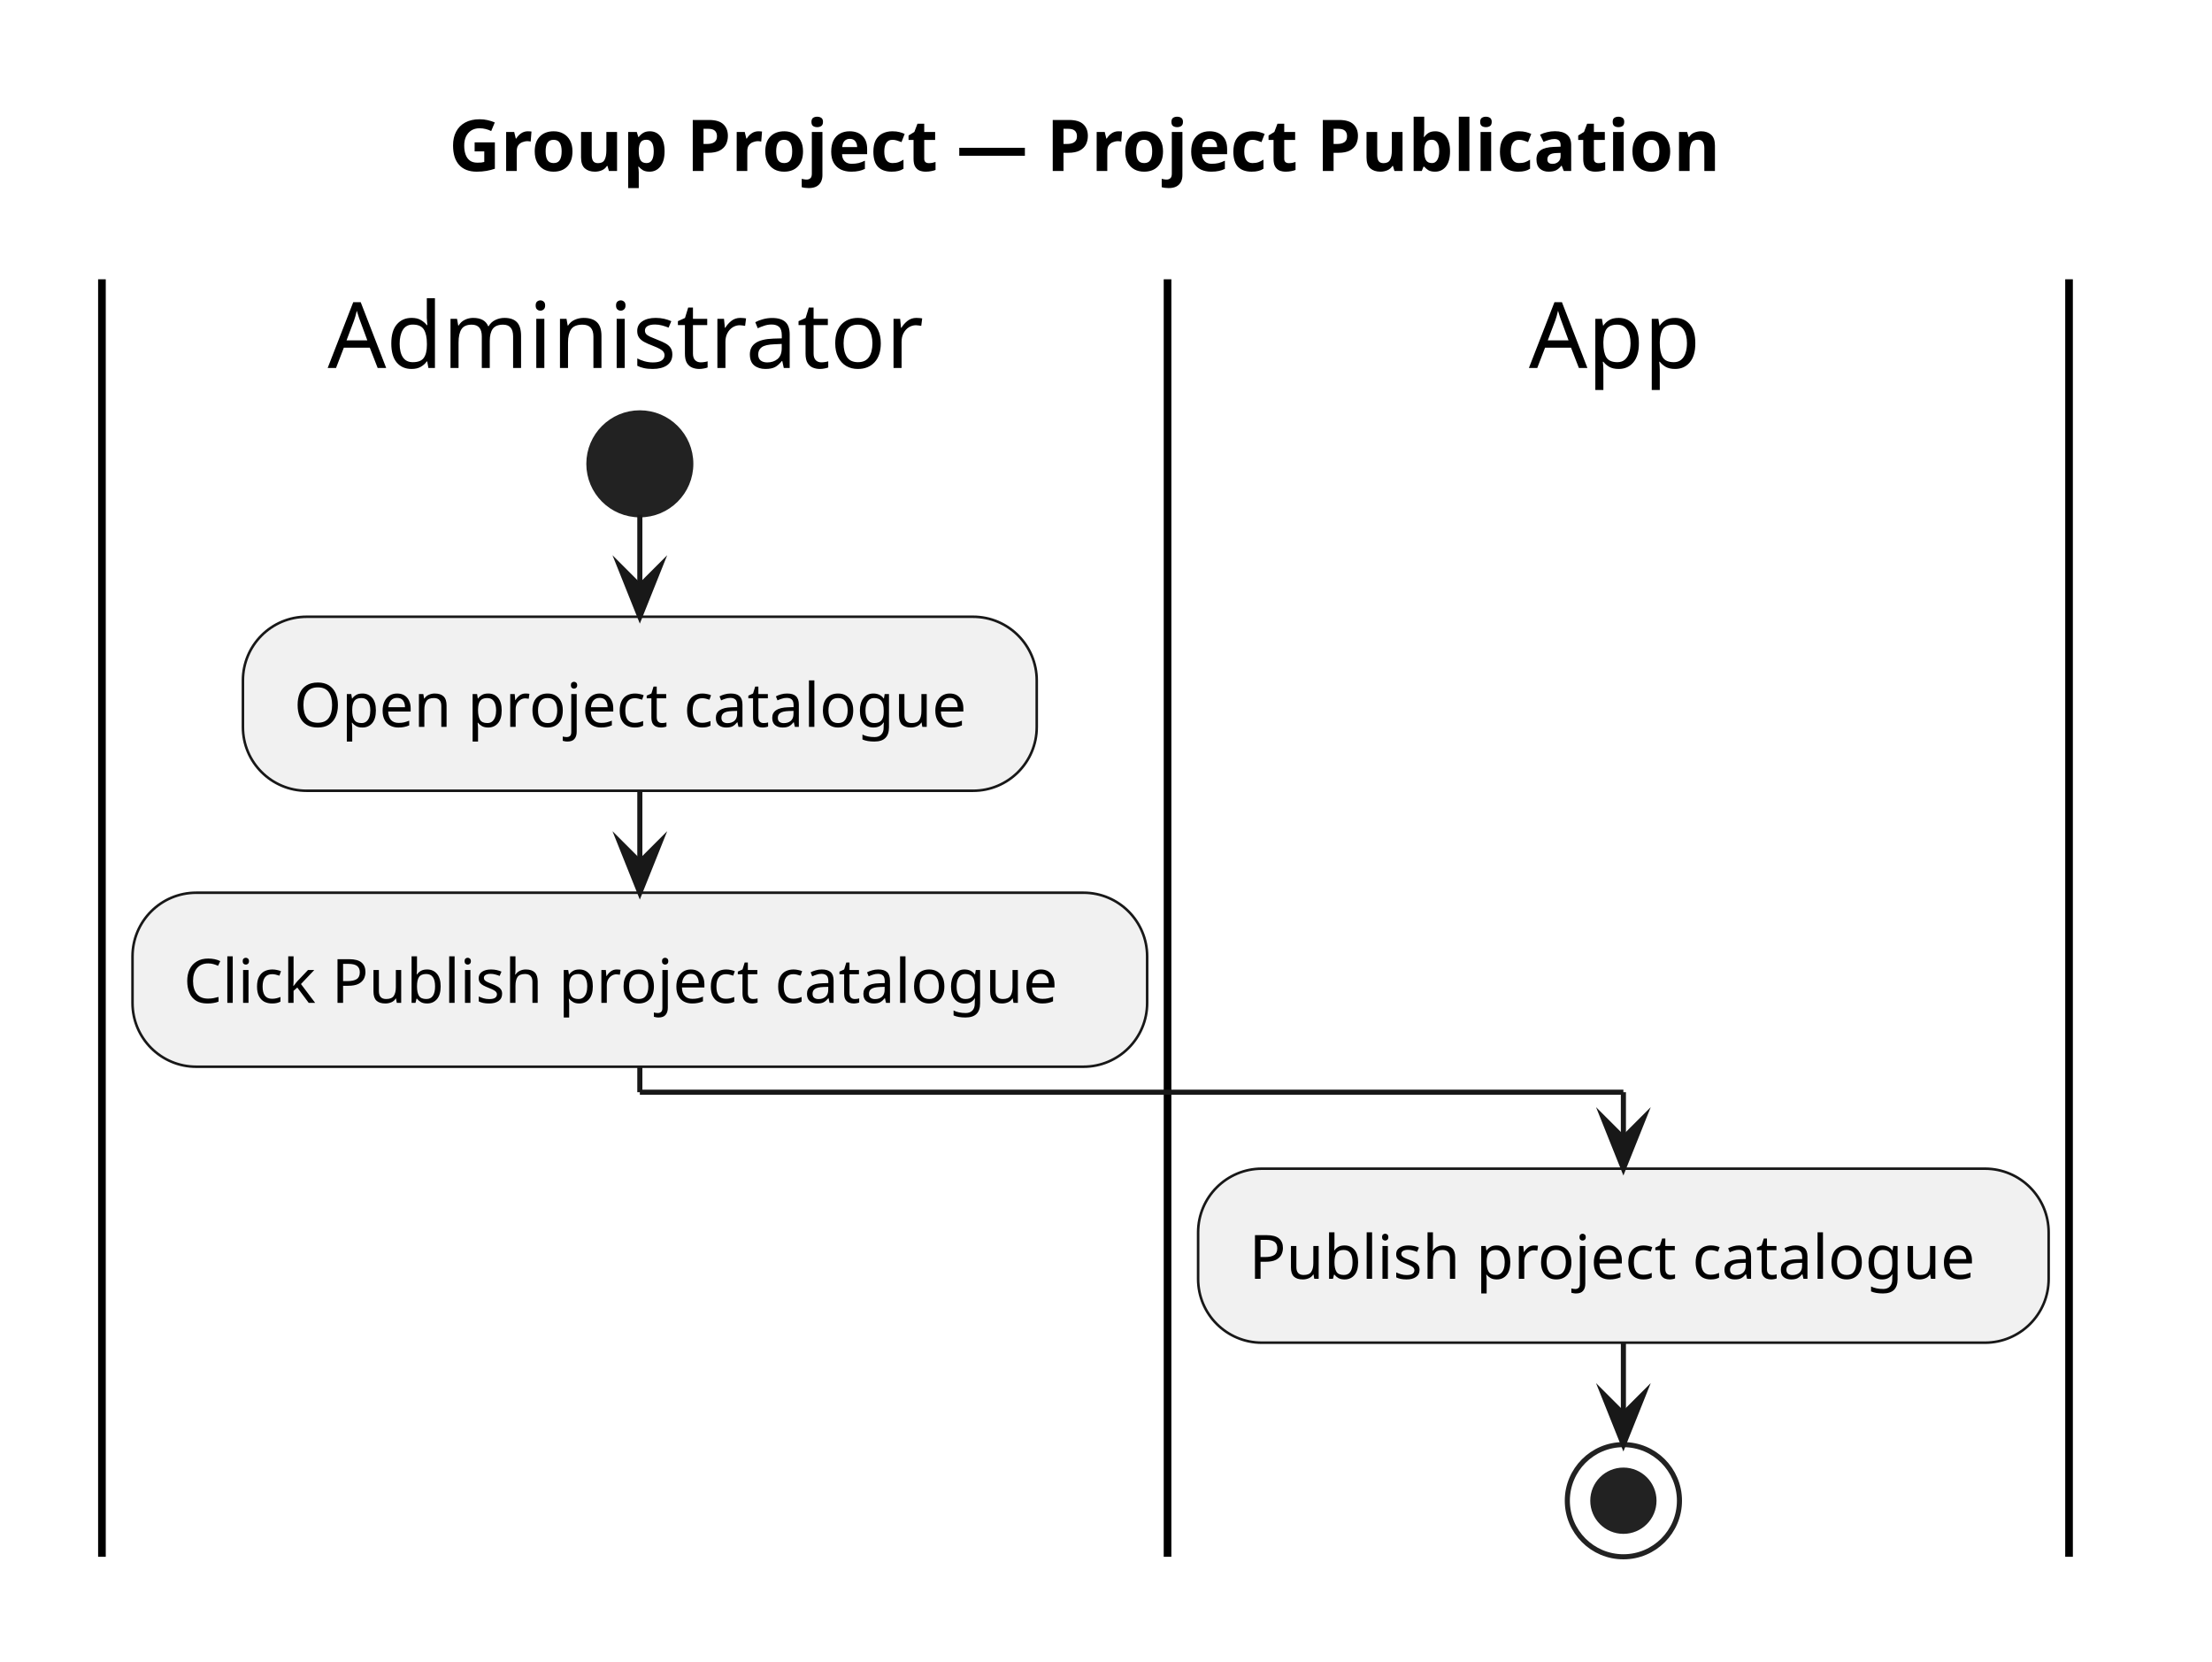
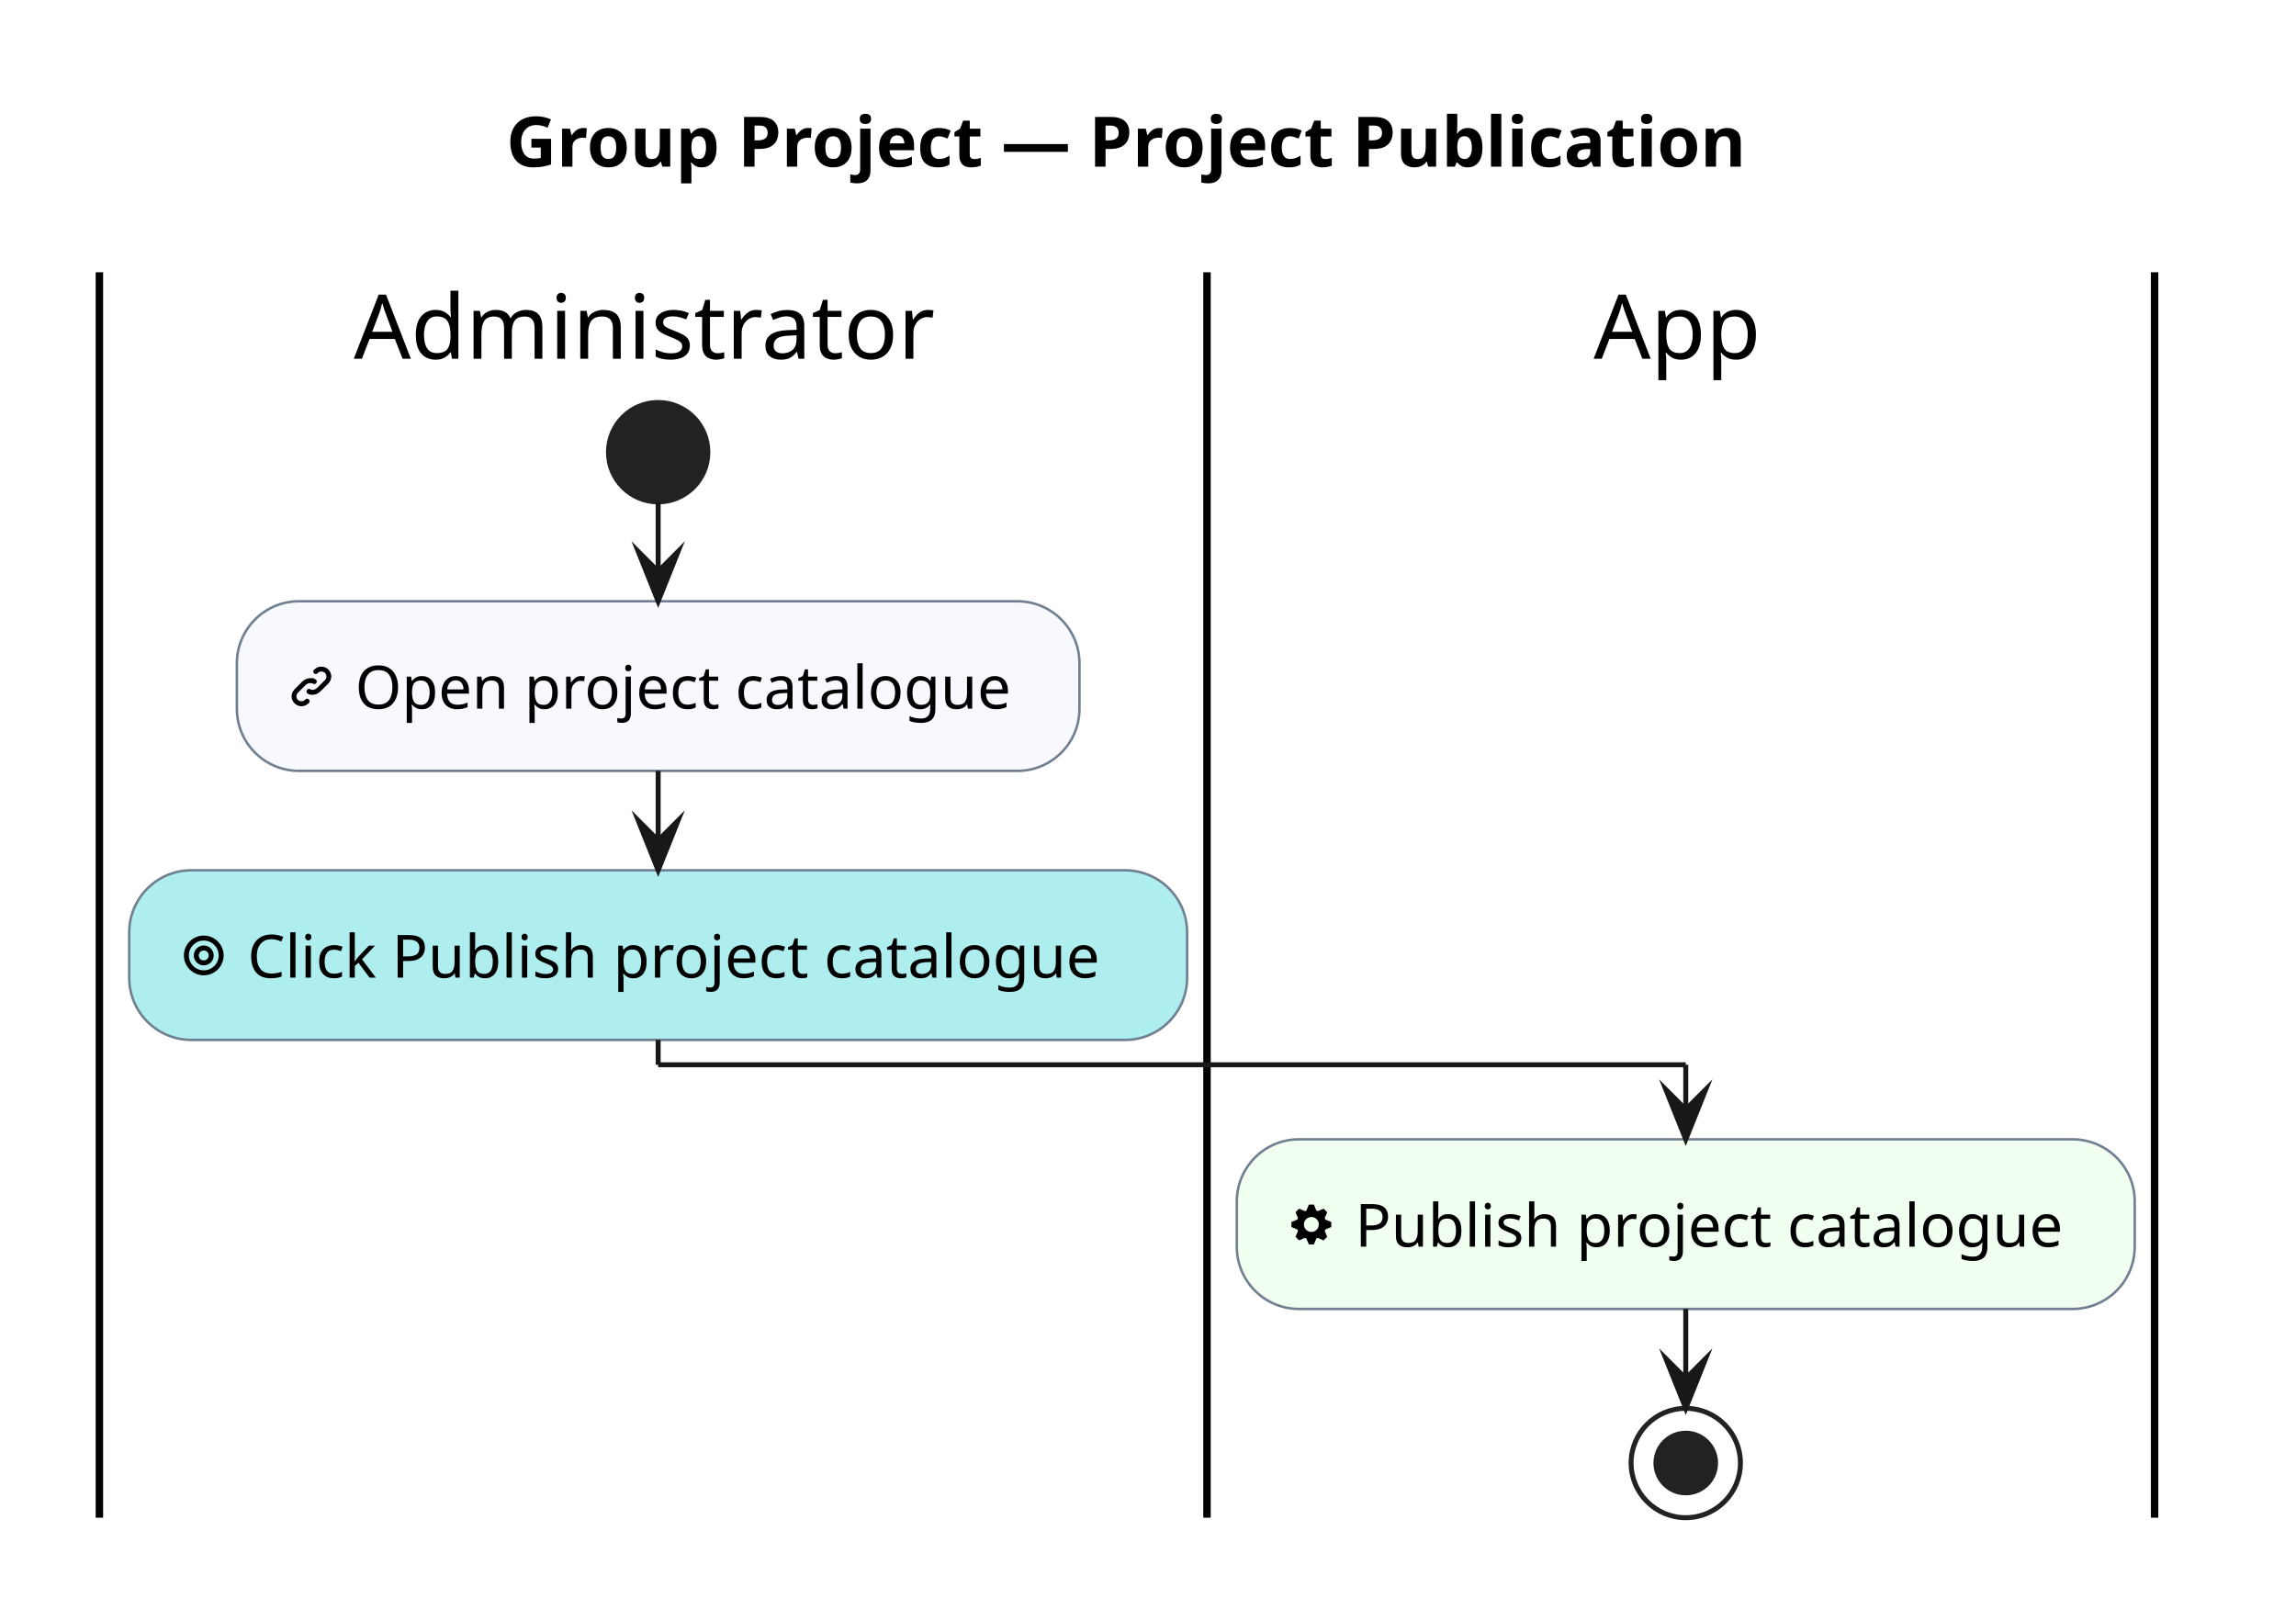
- <svg xmlns="http://www.w3.org/2000/svg" contentStyleType="text/css" data-diagram-type="ACTIVITY" height="326px" preserveAspectRatio="none" style="width:434px;height:326px;background:#FFFFFF;" version="1.1" viewBox="0 0 434 326" width="434px" zoomAndPan="magnify">
+ <svg xmlns="http://www.w3.org/2000/svg" contentStyleType="text/css" data-diagram-type="ACTIVITY" height="326px" preserveAspectRatio="none" style="width:462px;height:326px;background:#FFFFFF;" version="1.1" viewBox="0 0 462 326" width="462px" zoomAndPan="magnify">
  <defs />
  <g>
    <g class="title" data-source-line="2">
-       <text fill="#000000" font-family="sans-serif" font-size="14" font-weight="700" lengthAdjust="spacing" textLength="256.642" x="88.079" y="33.535">Group Project — Project Publication</text>
+       <text fill="#000000" font-family="sans-serif" font-size="14" font-weight="700" lengthAdjust="spacing" textLength="256.642" x="101.876" y="33.535">Group Project — Project Publication</text>
    </g>
-     <rect fill="none" height="21.199" style="stroke:none;stroke-width:1;" width="387.799" x="20" y="54.785" />
-     <ellipse cx="125.537" cy="90.984" fill="#222222" rx="10" ry="10" style="stroke:#222222;stroke-width:1;" />
-     <rect fill="#F1F1F1" height="34.133" rx="12.5" ry="12.5" style="stroke:#181818;stroke-width:0.5;" width="155.75" x="47.662" y="120.984" />
-     <text fill="#000000" font-family="sans-serif" font-size="12" lengthAdjust="spacing" textLength="135.75" x="57.662" y="142.586">Open project catalogue</text>
-     <rect fill="#F1F1F1" height="34.133" rx="12.5" ry="12.5" style="stroke:#181818;stroke-width:0.5;" width="199.074" x="26" y="175.117" />
-     <text fill="#000000" font-family="sans-serif" font-size="12" lengthAdjust="spacing" textLength="179.074" x="36" y="196.719">Click Publish project catalogue</text>
+     <rect fill="none" height="21.199" style="stroke:none;stroke-width:1;" width="415.393" x="20" y="54.785" />
+     <ellipse cx="132.435" cy="90.984" fill="#222222" rx="10" ry="10" style="stroke:#222222;stroke-width:1;" />
+     <rect fill="#F8F8FF" height="34.133" rx="12.5" ry="12.5" style="stroke:#708090;stroke-width:0.5;" width="169.547" x="47.662" y="120.984" />
+     <path d="M64.542,134.147 C64.362,134.157 64.182,134.177 64.012,134.237 C63.742,134.337 63.482,134.487 63.262,134.707 A0.5,0.5 0 1 0 63.952,135.397 C64.062,135.287 64.192,135.227 64.332,135.177 C64.682,135.057 65.112,135.107 65.392,135.397 C65.782,135.787 65.782,136.437 65.392,136.837 L63.892,138.337 C63.452,138.777 63.092,138.817 62.832,138.807 C62.572,138.797 62.422,138.677 62.422,138.677 A0.5,0.5 0 1 0 61.922,139.557 C62.262,139.777 62.262,139.777 62.762,139.807 C63.262,139.837 63.962,139.647 64.572,139.027 L66.072,137.527 C66.852,136.747 66.852,135.487 66.072,134.717 C65.792,134.437 65.462,134.267 65.102,134.187 C64.922,134.147 64.722,134.147 64.542,134.157 M62.542,136.457 C62.042,136.437 61.352,136.607 60.762,137.207 L59.262,138.707 C58.482,139.487 58.482,140.747 59.262,141.517 C59.822,142.077 60.622,142.237 61.322,141.987 C61.592,141.887 61.852,141.737 62.072,141.517 A0.5,0.5 0 1 0 61.382,140.827 C61.272,140.937 61.142,140.997 61.002,141.047 C60.652,141.167 60.222,141.117 59.942,140.827 C59.552,140.437 59.552,139.787 59.942,139.387 L61.442,137.887 C61.842,137.487 62.192,137.437 62.472,137.447 C62.752,137.457 62.942,137.537 62.942,137.537 A0.5,0.5 0 1 0 63.382,136.657 C63.042,136.457 63.042,136.457 62.542,136.437" fill="#000000" />
+     <text fill="#000000" font-family="sans-serif" font-size="12" lengthAdjust="spacing" textLength="135.75" x="71.459" y="142.586">Open project catalogue</text>
+     <rect fill="#AFEEEE" height="34.133" rx="12.5" ry="12.5" style="stroke:#708090;stroke-width:0.5;" width="212.871" x="26" y="175.117" />
+     <path d="M41,188.25 C38.8,188.25 37,190.05 37,192.25 C37,194.45 38.8,196.25 41,196.25 C43.2,196.25 45,194.45 45,192.25 C45,190.05 43.2,188.25 41,188.25 M41,189.25 C42.66,189.25 44,190.59 44,192.25 C44,193.91 42.66,195.25 41,195.25 C39.34,195.25 38,193.91 38,192.25 C38,190.59 39.34,189.25 41,189.25 M41,190.25 C39.9,190.25 39,191.15 39,192.25 C39,193.35 39.9,194.25 41,194.25 C42.1,194.25 43,193.35 43,192.25 C43,191.15 42.1,190.25 41,190.25 M41,191.25 C41.56,191.25 42,191.69 42,192.25 C42,192.81 41.56,193.25 41,193.25 C40.44,193.25 40,192.81 40,192.25 C40,191.69 40.44,191.25 41,191.25" fill="#000000" />
+     <text fill="#000000" font-family="sans-serif" font-size="12" lengthAdjust="spacing" textLength="179.074" x="49.797" y="196.719">Click Publish project catalogue</text>
    <line style="stroke:#000000;stroke-width:1.5;" x1="20" x2="20" y1="54.785" y2="305.383" />
-     <rect fill="#F1F1F1" height="34.133" rx="12.5" ry="12.5" style="stroke:#181818;stroke-width:0.5;" width="166.877" x="235.074" y="229.25" />
-     <text fill="#000000" font-family="sans-serif" font-size="12" lengthAdjust="spacing" textLength="146.877" x="245.074" y="250.852">Publish project catalogue</text>
-     <ellipse cx="318.513" cy="294.383" fill="none" rx="11" ry="11" style="stroke:#222222;stroke-width:1;" />
-     <ellipse cx="318.513" cy="294.383" fill="#222222" rx="6" ry="6" style="stroke:#222222;stroke-width:1;" />
-     <line style="stroke:#000000;stroke-width:1.5;" x1="229.074" x2="229.074" y1="54.785" y2="305.383" />
-     <line style="stroke:#000000;stroke-width:1.5;" x1="405.951" x2="405.951" y1="54.785" y2="305.383" />
-     <line style="stroke:#181818;stroke-width:1;" x1="125.537" x2="125.537" y1="100.984" y2="120.984" />
-     <polygon fill="#181818" points="121.537,110.984,125.537,120.984,129.537,110.984,125.537,114.984" style="stroke:#181818;stroke-width:1;stroke-linejoin:miter;stroke-miterlimit:10;" />
-     <line style="stroke:#181818;stroke-width:1;" x1="125.537" x2="125.537" y1="155.117" y2="175.117" />
-     <polygon fill="#181818" points="121.537,165.117,125.537,175.117,129.537,165.117,125.537,169.117" style="stroke:#181818;stroke-width:1;stroke-linejoin:miter;stroke-miterlimit:10;" />
-     <line style="stroke:#181818;stroke-width:1;" x1="318.513" x2="318.513" y1="263.383" y2="283.383" />
-     <polygon fill="#181818" points="314.513,273.383,318.513,283.383,322.513,273.383,318.513,277.383" style="stroke:#181818;stroke-width:1;stroke-linejoin:miter;stroke-miterlimit:10;" />
-     <line style="stroke:#181818;stroke-width:1;" x1="125.537" x2="125.537" y1="209.25" y2="214.25" />
-     <line style="stroke:#181818;stroke-width:1;" x1="125.537" x2="318.513" y1="214.25" y2="214.25" />
-     <line style="stroke:#181818;stroke-width:1;" x1="318.513" x2="318.513" y1="214.25" y2="229.25" />
-     <polygon fill="#181818" points="314.513,219.25,318.513,229.25,322.513,219.25,318.513,223.25" style="stroke:#181818;stroke-width:1;stroke-linejoin:miter;stroke-miterlimit:10;" />
-     <text fill="#000000" font-family="sans-serif" font-size="18" lengthAdjust="spacing" textLength="120.498" x="64.288" y="72.188">Administrator</text>
-     <text fill="#000000" font-family="sans-serif" font-size="18" lengthAdjust="spacing" textLength="35.077" x="299.974" y="72.188">App</text>
+     <rect fill="#F0FFF0" height="34.133" rx="12.5" ry="12.5" style="stroke:#708090;stroke-width:0.5;" width="180.674" x="248.871" y="229.25" />
+     <path d="M263.371,242.383 L262.871,243.573 C262.771,243.603 262.681,243.653 262.591,243.703 L261.401,243.203 L260.681,243.923 L261.181,245.113 C261.131,245.213 261.091,245.293 261.051,245.393 L259.861,245.893 L259.861,246.893 L261.051,247.393 C261.091,247.493 261.131,247.573 261.181,247.673 L260.681,248.863 L261.401,249.583 L262.591,249.083 C262.681,249.123 262.771,249.173 262.871,249.213 L263.371,250.403 L264.371,250.403 L264.871,249.213 C264.961,249.173 265.061,249.133 265.151,249.083 L266.341,249.583 L267.061,248.863 L266.561,247.673 C266.601,247.583 266.651,247.483 266.691,247.393 L267.881,246.893 L267.881,245.893 L266.691,245.393 C266.661,245.303 266.611,245.203 266.561,245.113 L267.061,243.923 L266.341,243.203 L265.151,243.703 C265.061,243.663 264.961,243.613 264.871,243.573 L264.371,242.383 L263.371,242.383 M263.871,244.883 C264.701,244.883 265.371,245.553 265.371,246.383 C265.371,247.213 264.701,247.883 263.871,247.883 C263.041,247.883 262.371,247.213 262.371,246.383 C262.371,245.553 263.041,244.883 263.871,244.883" fill="#000000" />
+     <text fill="#000000" font-family="sans-serif" font-size="12" lengthAdjust="spacing" textLength="146.877" x="272.668" y="250.852">Publish project catalogue</text>
+     <ellipse cx="339.208" cy="294.383" fill="none" rx="11" ry="11" style="stroke:#222222;stroke-width:1;" />
+     <ellipse cx="339.208" cy="294.383" fill="#222222" rx="6" ry="6" style="stroke:#222222;stroke-width:1;" />
+     <line style="stroke:#000000;stroke-width:1.5;" x1="242.871" x2="242.871" y1="54.785" y2="305.383" />
+     <line style="stroke:#000000;stroke-width:1.5;" x1="433.545" x2="433.545" y1="54.785" y2="305.383" />
+     <line style="stroke:#181818;stroke-width:1;" x1="132.435" x2="132.435" y1="100.984" y2="120.984" />
+     <polygon fill="#181818" points="128.435,110.984,132.435,120.984,136.435,110.984,132.435,114.984" style="stroke:#181818;stroke-width:1;stroke-linejoin:miter;stroke-miterlimit:10;" />
+     <line style="stroke:#181818;stroke-width:1;" x1="132.435" x2="132.435" y1="155.117" y2="175.117" />
+     <polygon fill="#181818" points="128.435,165.117,132.435,175.117,136.435,165.117,132.435,169.117" style="stroke:#181818;stroke-width:1;stroke-linejoin:miter;stroke-miterlimit:10;" />
+     <line style="stroke:#181818;stroke-width:1;" x1="339.208" x2="339.208" y1="263.383" y2="283.383" />
+     <polygon fill="#181818" points="335.208,273.383,339.208,283.383,343.208,273.383,339.208,277.383" style="stroke:#181818;stroke-width:1;stroke-linejoin:miter;stroke-miterlimit:10;" />
+     <line style="stroke:#181818;stroke-width:1;" x1="132.435" x2="132.435" y1="209.25" y2="214.25" />
+     <line style="stroke:#181818;stroke-width:1;" x1="132.435" x2="339.208" y1="214.25" y2="214.25" />
+     <line style="stroke:#181818;stroke-width:1;" x1="339.208" x2="339.208" y1="214.25" y2="229.25" />
+     <polygon fill="#181818" points="335.208,219.25,339.208,229.25,343.208,219.25,339.208,223.25" style="stroke:#181818;stroke-width:1;stroke-linejoin:miter;stroke-miterlimit:10;" />
+     <text fill="#000000" font-family="sans-serif" font-size="18" lengthAdjust="spacing" textLength="120.498" x="71.186" y="72.188">Administrator</text>
+     <text fill="#000000" font-family="sans-serif" font-size="18" lengthAdjust="spacing" textLength="35.077" x="320.669" y="72.188">App</text>
  </g>
</svg>
